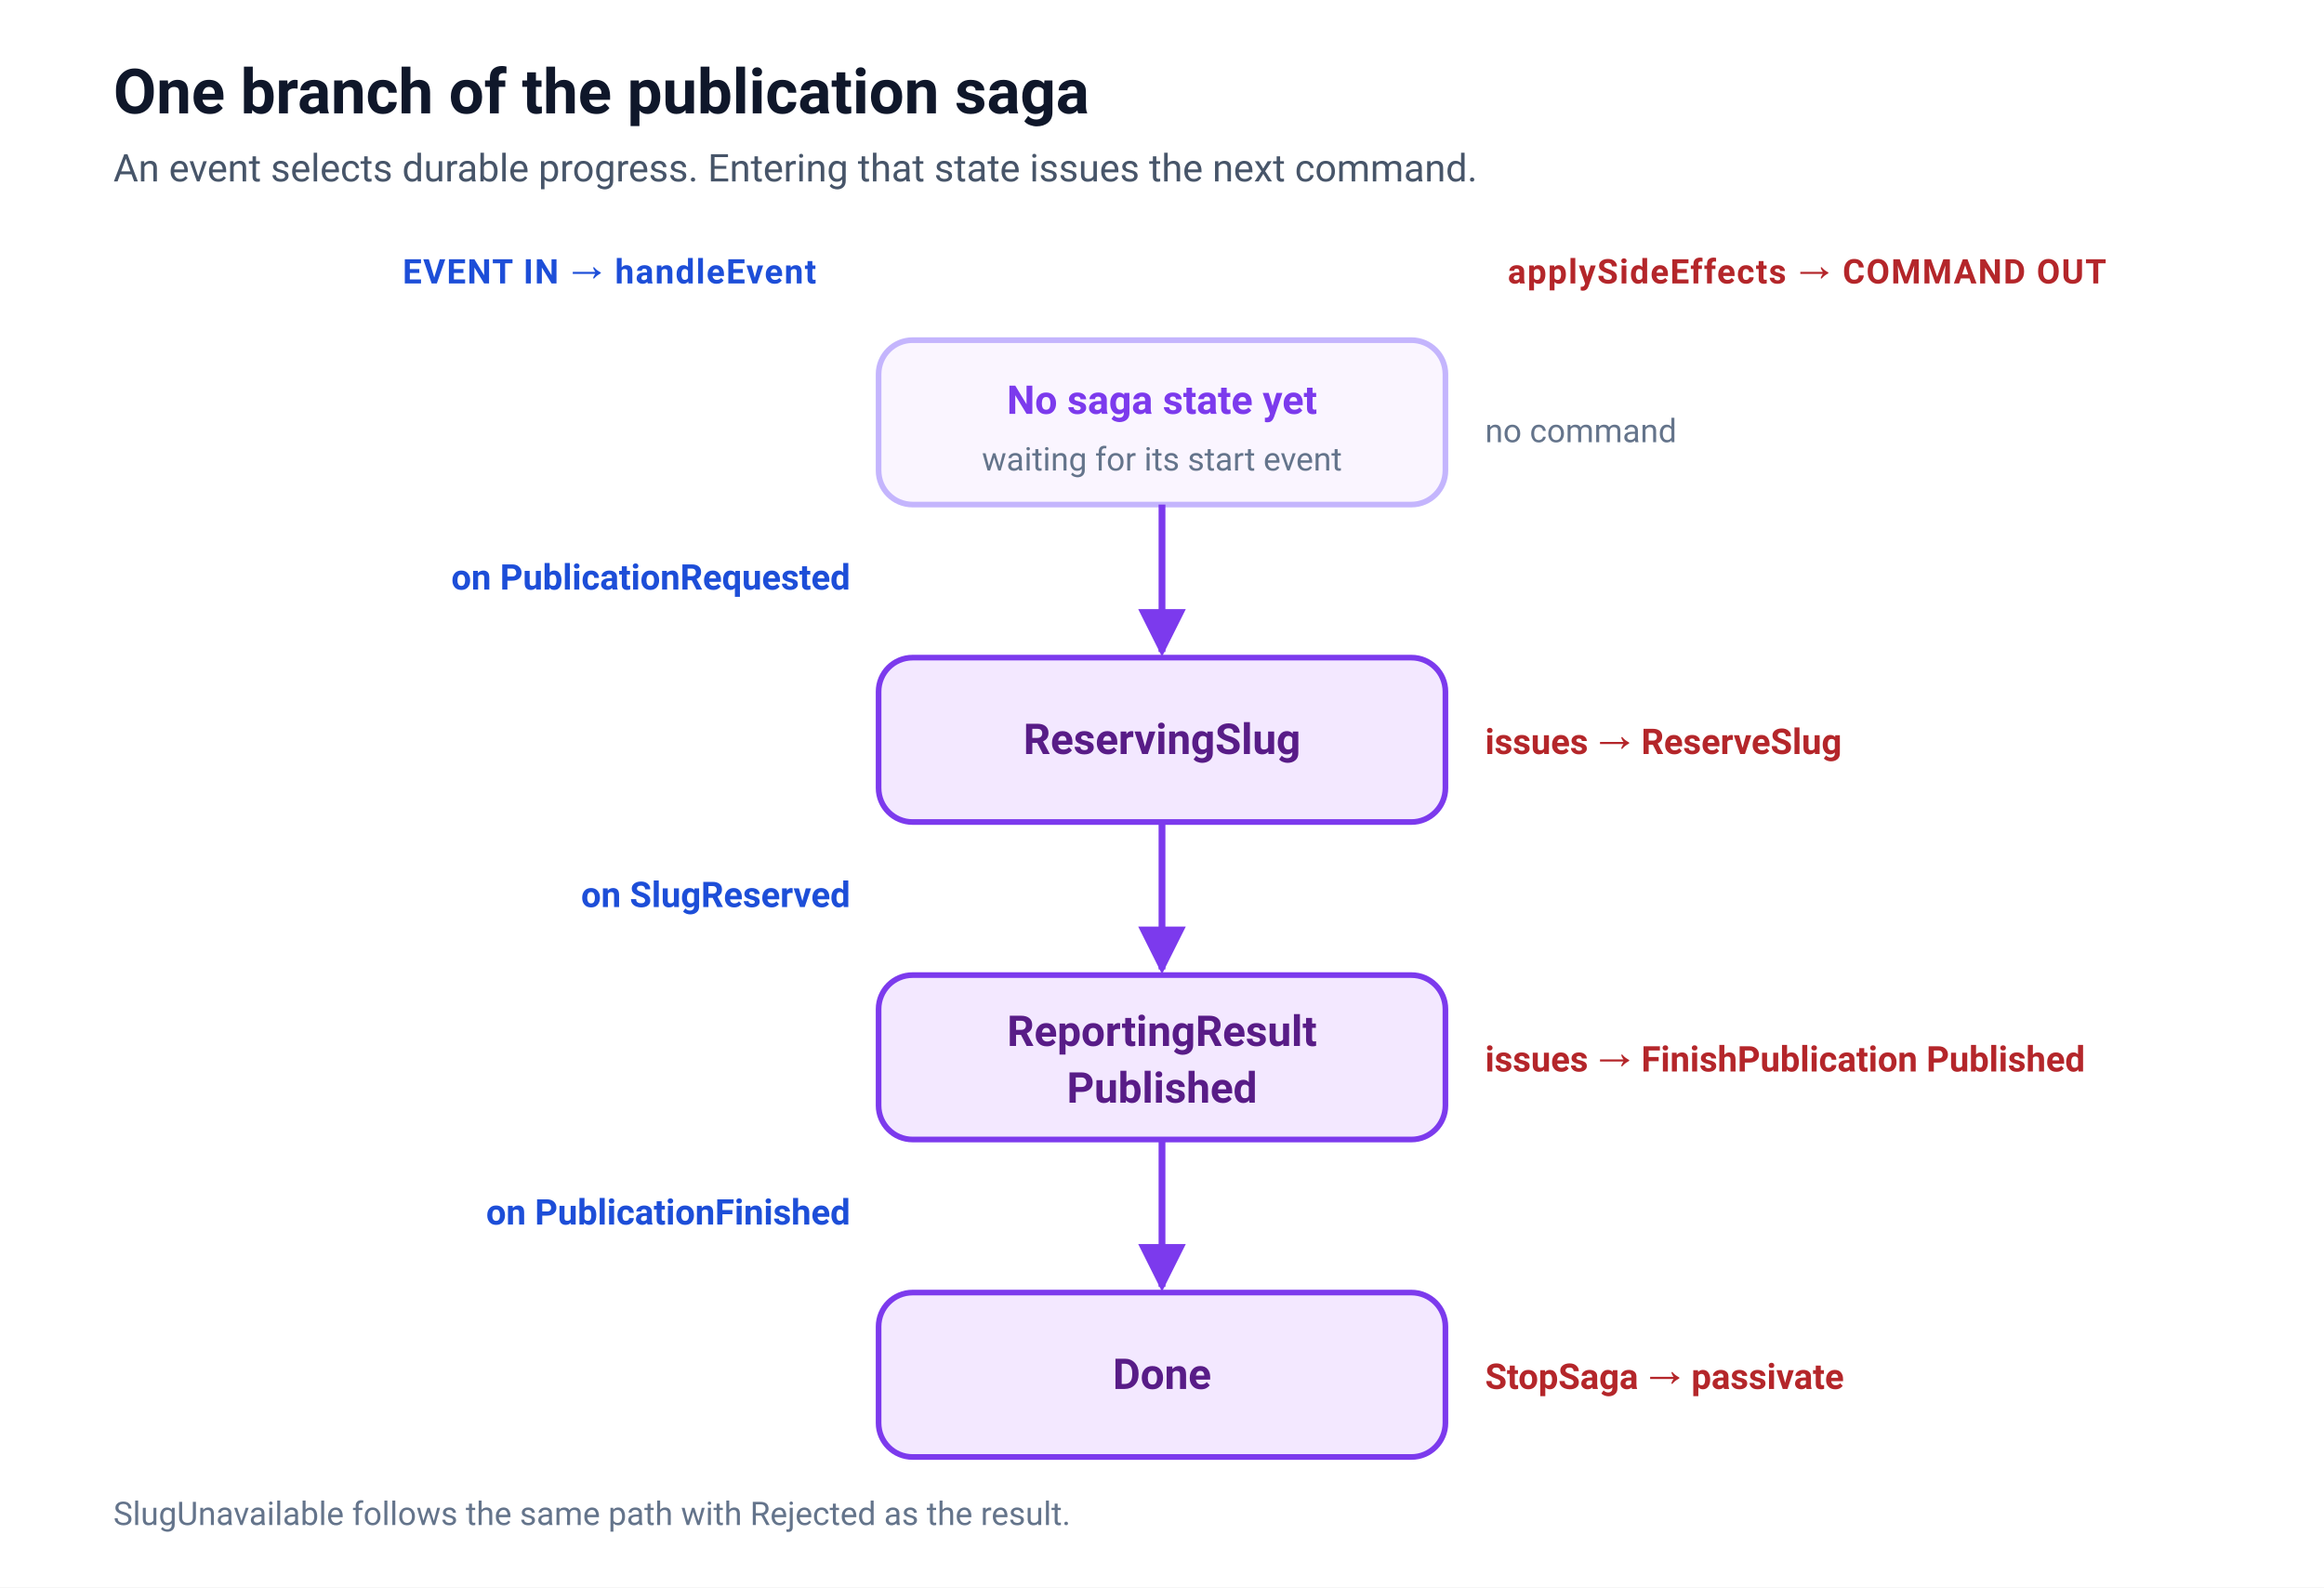
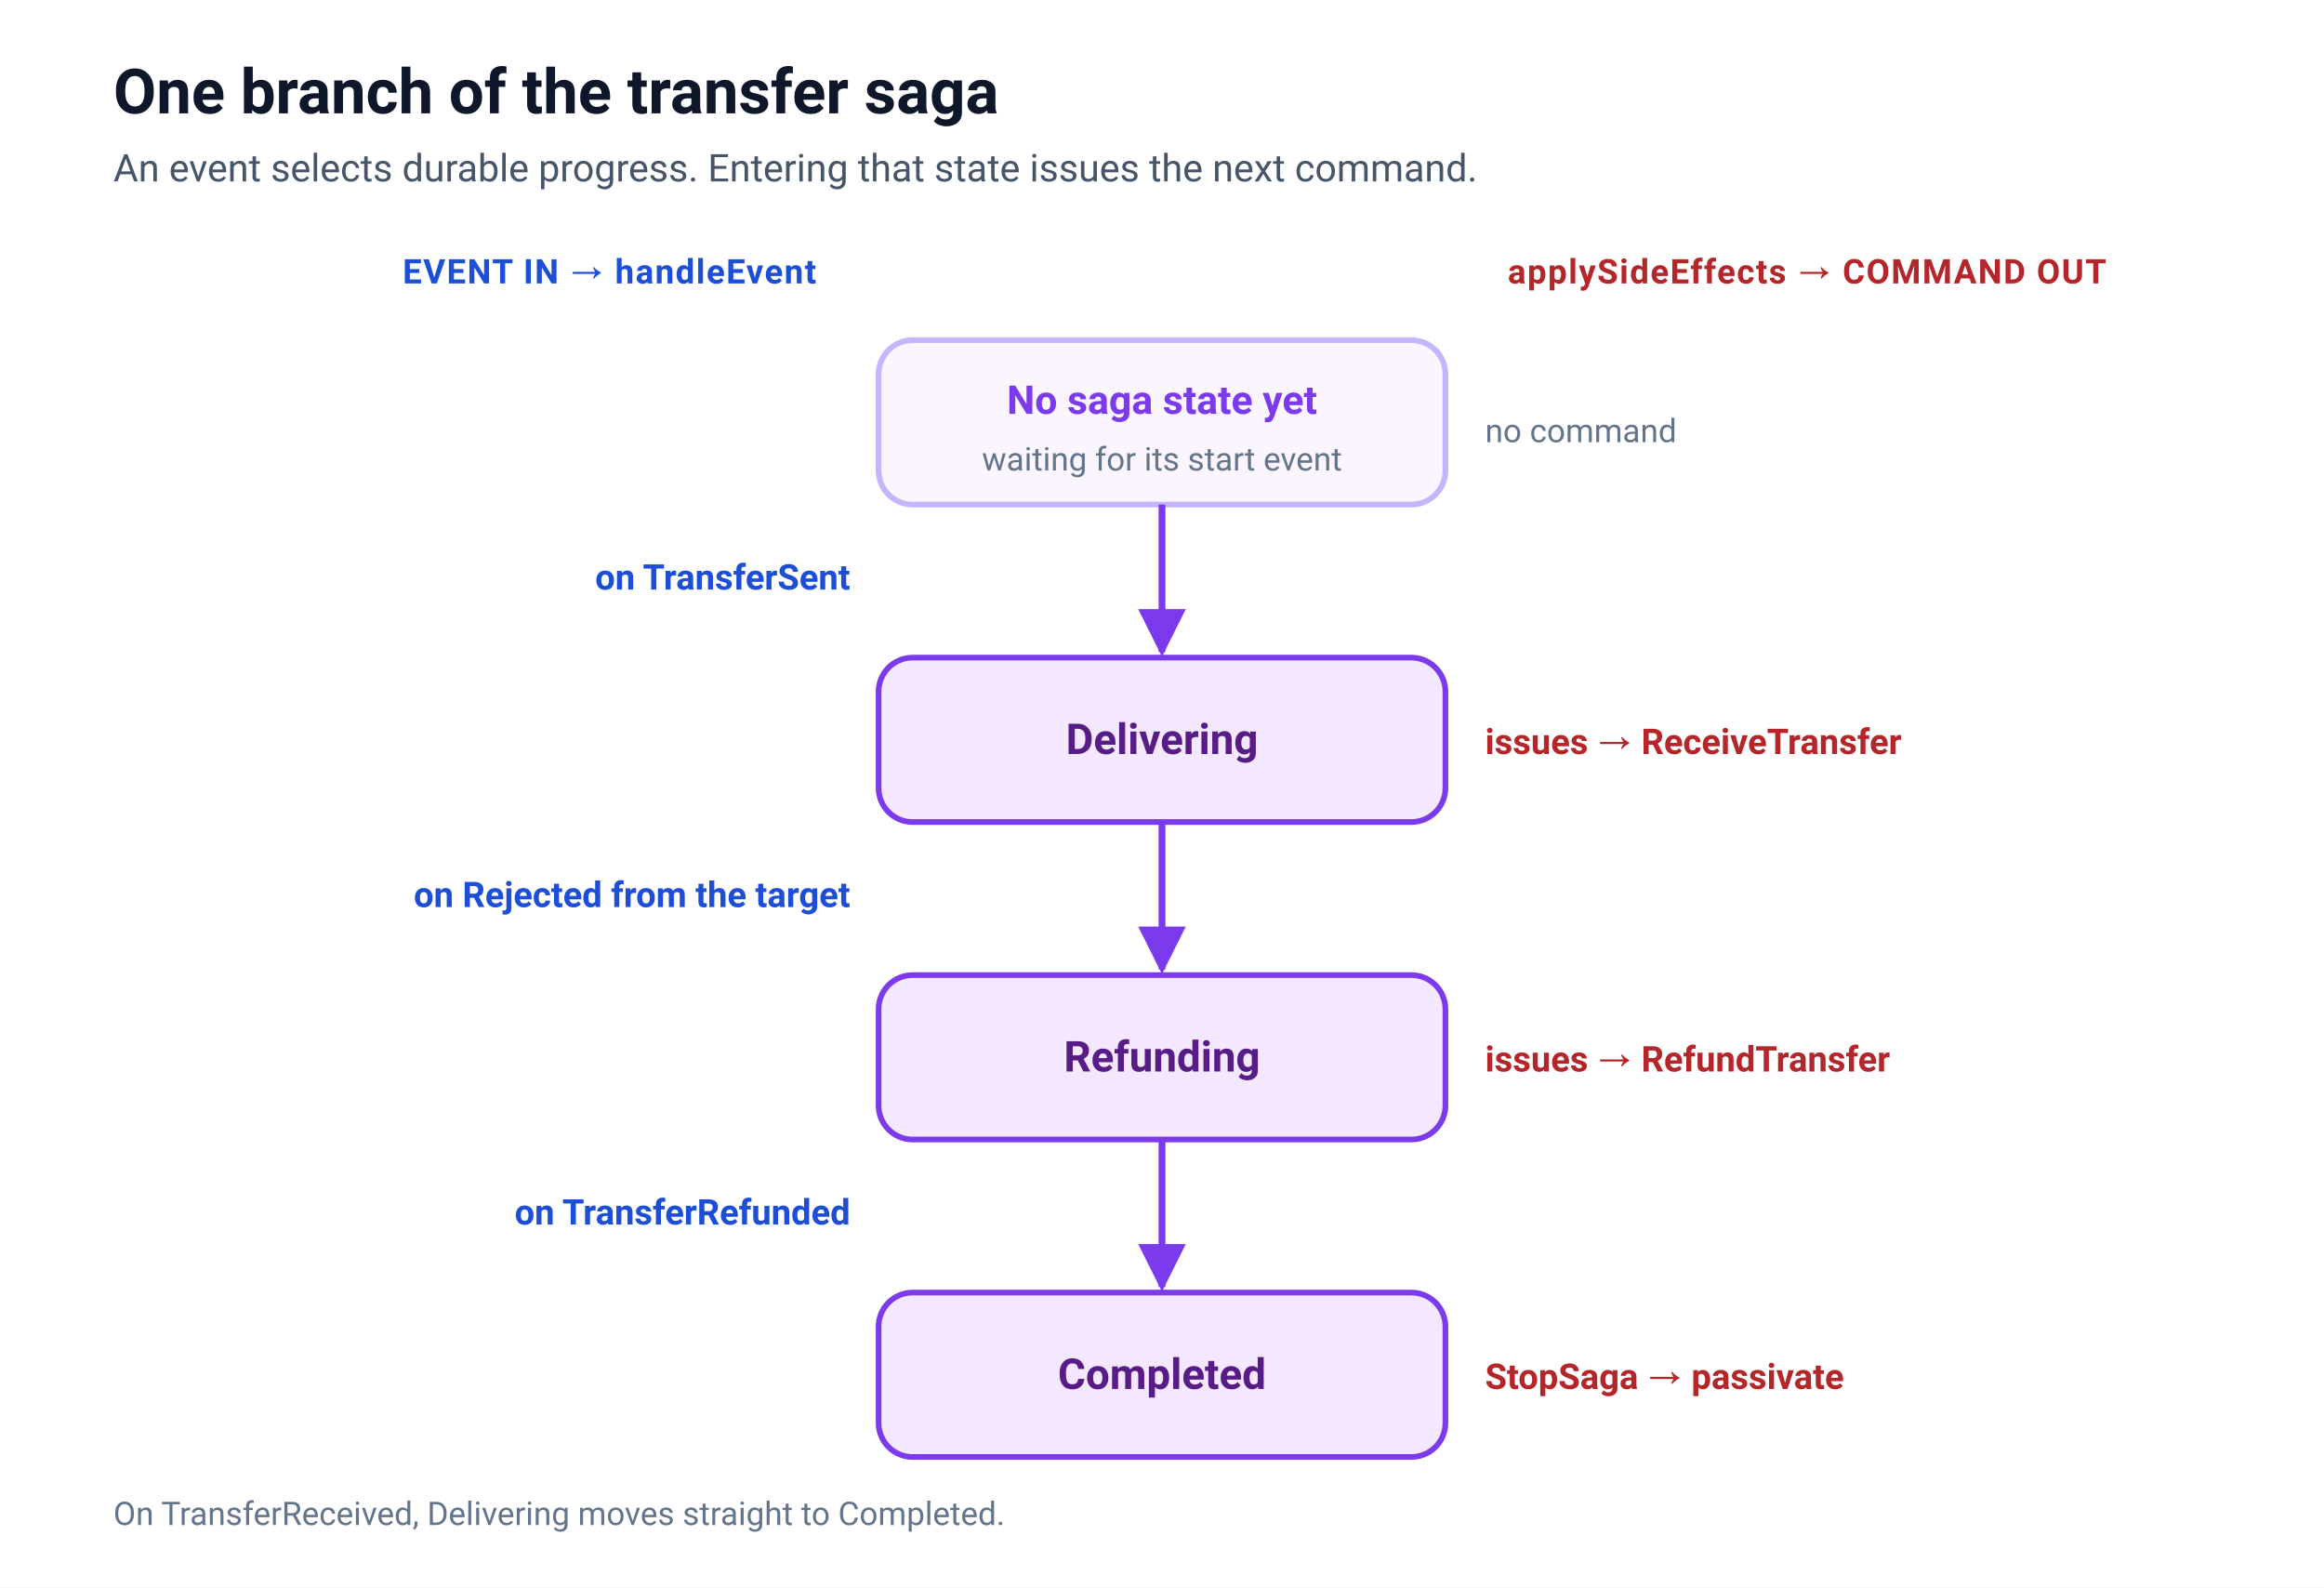
<svg xmlns="http://www.w3.org/2000/svg" viewBox="0 0 820 560" font-family="-apple-system, BlinkMacSystemFont, 'Segoe UI', Roboto, Helvetica, Arial, sans-serif">
  <defs>
    <marker id="l-purple" viewBox="0 0 10 10" refX="9" refY="5" markerWidth="7" markerHeight="7" orient="auto-start-reverse">
      <path d="M0,0 L10,5 L0,10 z" fill="#7C3AED" />
    </marker>
    <style>
      .title { font-size:22px; font-weight:700; fill:#0F172A; }
      .subtitle { font-size:13.5px; fill:#475569; }
      .hdr { font-size:12px; font-weight:700; letter-spacing:0.04em; }
      .st { fill:#F3E8FF; stroke:#7C3AED; stroke-width:2; }
      .stf { fill:#FAF5FF; stroke:#C4B5FD; stroke-width:2; }
      .stlbl { font-size:15px; font-weight:700; fill:#581C87; }
      .stlblf { font-size:14px; font-weight:700; fill:#7C3AED; }
      .edge-p { fill:none; stroke:#7C3AED; stroke-width:2.4; }
      .evt { font-size:12.5px; font-weight:600; fill:#1D4ED8; }
      .cmd { font-size:12.5px; font-weight:600; fill:#B4262A; }
      .note { font-size:11.5px; fill:#64748B; }
    </style>
  </defs>
  <rect width="820" height="560" fill="#FFFFFF" />
-   <text class="title" x="40" y="40">One branch of the publication saga</text>
+   <text class="title" x="40" y="40">One branch of the transfer saga</text>
  <text class="subtitle" x="40" y="64">An event selects durable progress. Entering that state issues the next command.</text>
  <text class="hdr" x="288" y="100" text-anchor="end" fill="#1D4ED8">EVENT IN  →  handleEvent</text>
  <text class="hdr" x="532" y="100" fill="#B4262A">applySideEffects  →  COMMAND OUT</text>
  <rect class="stf" x="310" y="120" width="200" height="58" rx="12" />
  <text class="stlblf" x="410" y="146" text-anchor="middle">No saga state yet</text>
  <text class="note" x="410" y="166" text-anchor="middle">waiting for its start event</text>
  <rect class="st" x="310" y="232" width="200" height="58" rx="12" />
-   <text class="stlbl" x="410" y="266" text-anchor="middle">ReservingSlug</text>
+   <text class="stlbl" x="410" y="266" text-anchor="middle">Delivering</text>
  <rect class="st" x="310" y="344" width="200" height="58" rx="12" />
-   <text class="stlbl" x="410" y="369" text-anchor="middle">ReportingResult</text>
-   <text class="stlbl" x="410" y="389" text-anchor="middle">Published</text>
+   <text class="stlbl" x="410" y="378" text-anchor="middle">Refunding</text>
  <rect class="st" x="310" y="456" width="200" height="58" rx="12" />
-   <text class="stlbl" x="410" y="490" text-anchor="middle">Done</text>
+   <text class="stlbl" x="410" y="490" text-anchor="middle">Completed</text>
  <path class="edge-p" d="M410,178 L410,230" marker-end="url(#l-purple)" />
  <path class="edge-p" d="M410,290 L410,342" marker-end="url(#l-purple)" />
  <path class="edge-p" d="M410,402 L410,454" marker-end="url(#l-purple)" />
-   <text class="evt" x="300" y="208" text-anchor="end">on PublicationRequested</text>
-   <text class="evt" x="300" y="320" text-anchor="end">on SlugReserved</text>
-   <text class="evt" x="300" y="432" text-anchor="end">on PublicationFinished</text>
+   <text class="evt" x="300" y="208" text-anchor="end">on TransferSent</text>
+   <text class="evt" x="300" y="320" text-anchor="end">on Rejected from the target</text>
+   <text class="evt" x="300" y="432" text-anchor="end">on TransferRefunded</text>
  <text class="note" x="524" y="156">no command</text>
-   <text class="cmd" x="524" y="266">issues → ReserveSlug</text>
-   <text class="cmd" x="524" y="378">issues → FinishPublication Published</text>
+   <text class="cmd" x="524" y="266">issues → ReceiveTransfer</text>
+   <text class="cmd" x="524" y="378">issues → RefundTransfer</text>
  <text class="cmd" x="524" y="490">StopSaga → passivate</text>
-   <text class="note" x="40" y="538">SlugUnavailable follows the same path with Rejected as the result.</text>
+   <text class="note" x="40" y="538">On TransferReceived, Delivering moves straight to Completed.</text>
</svg>
